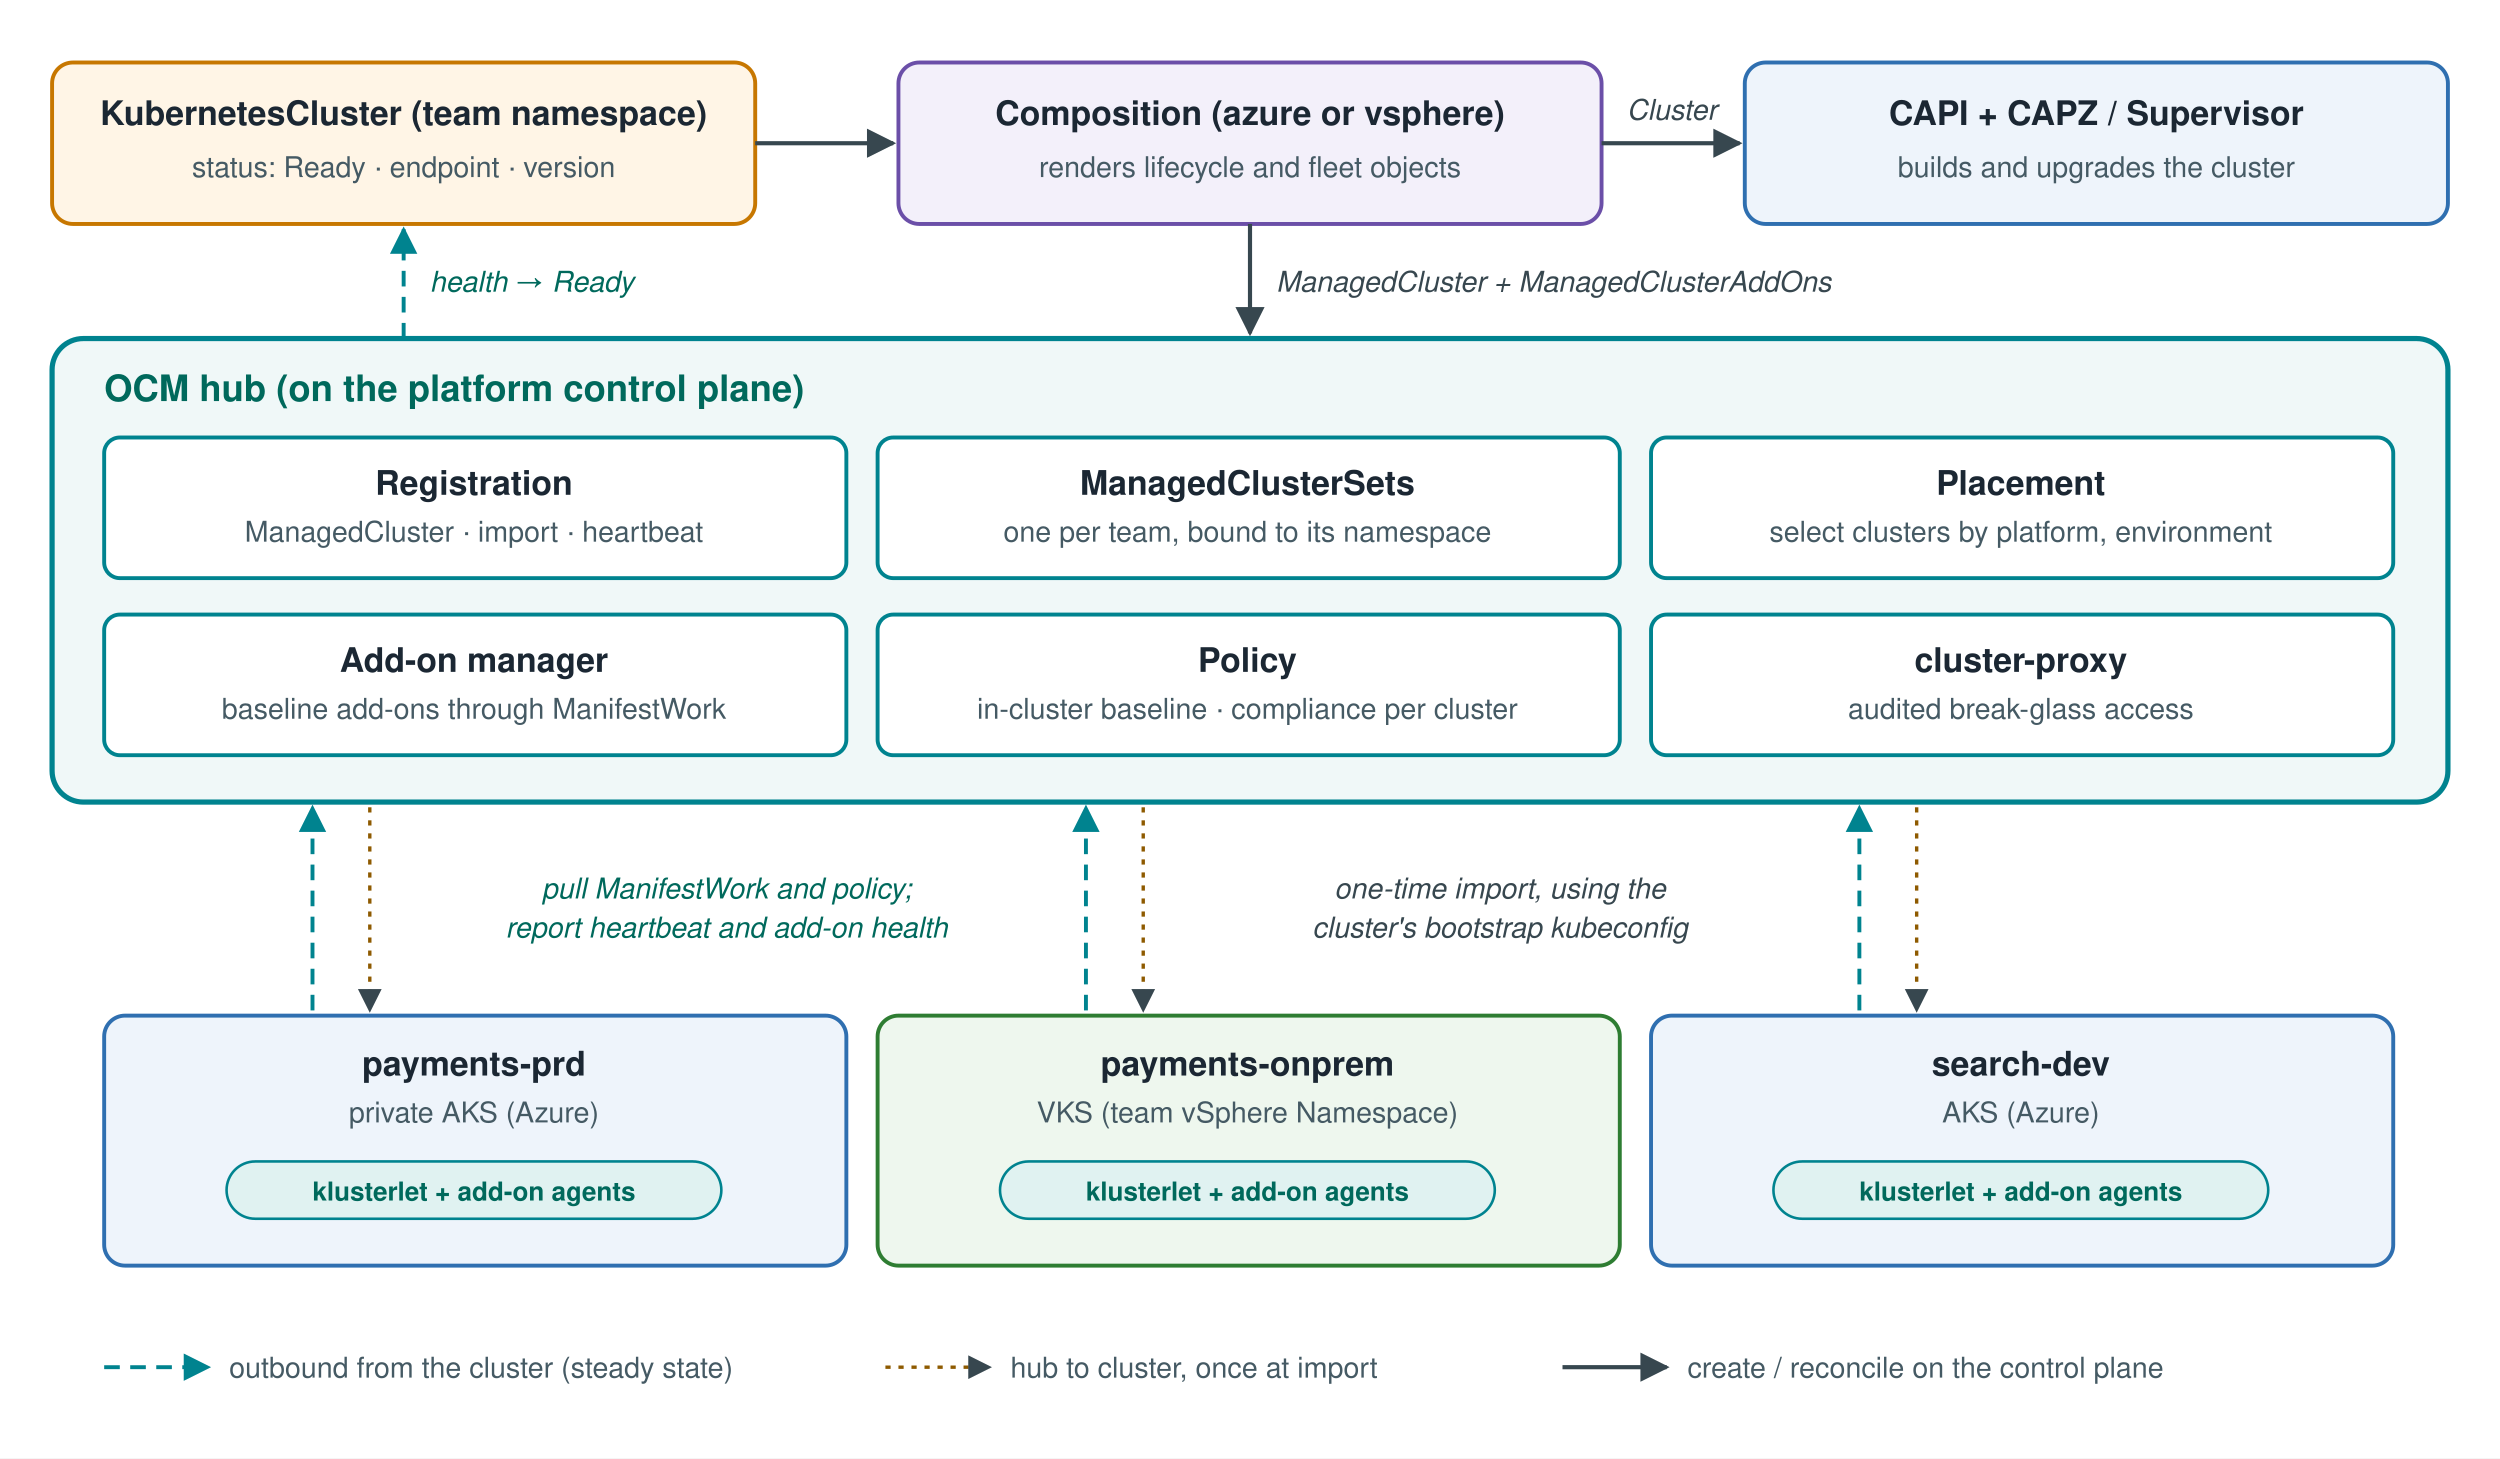
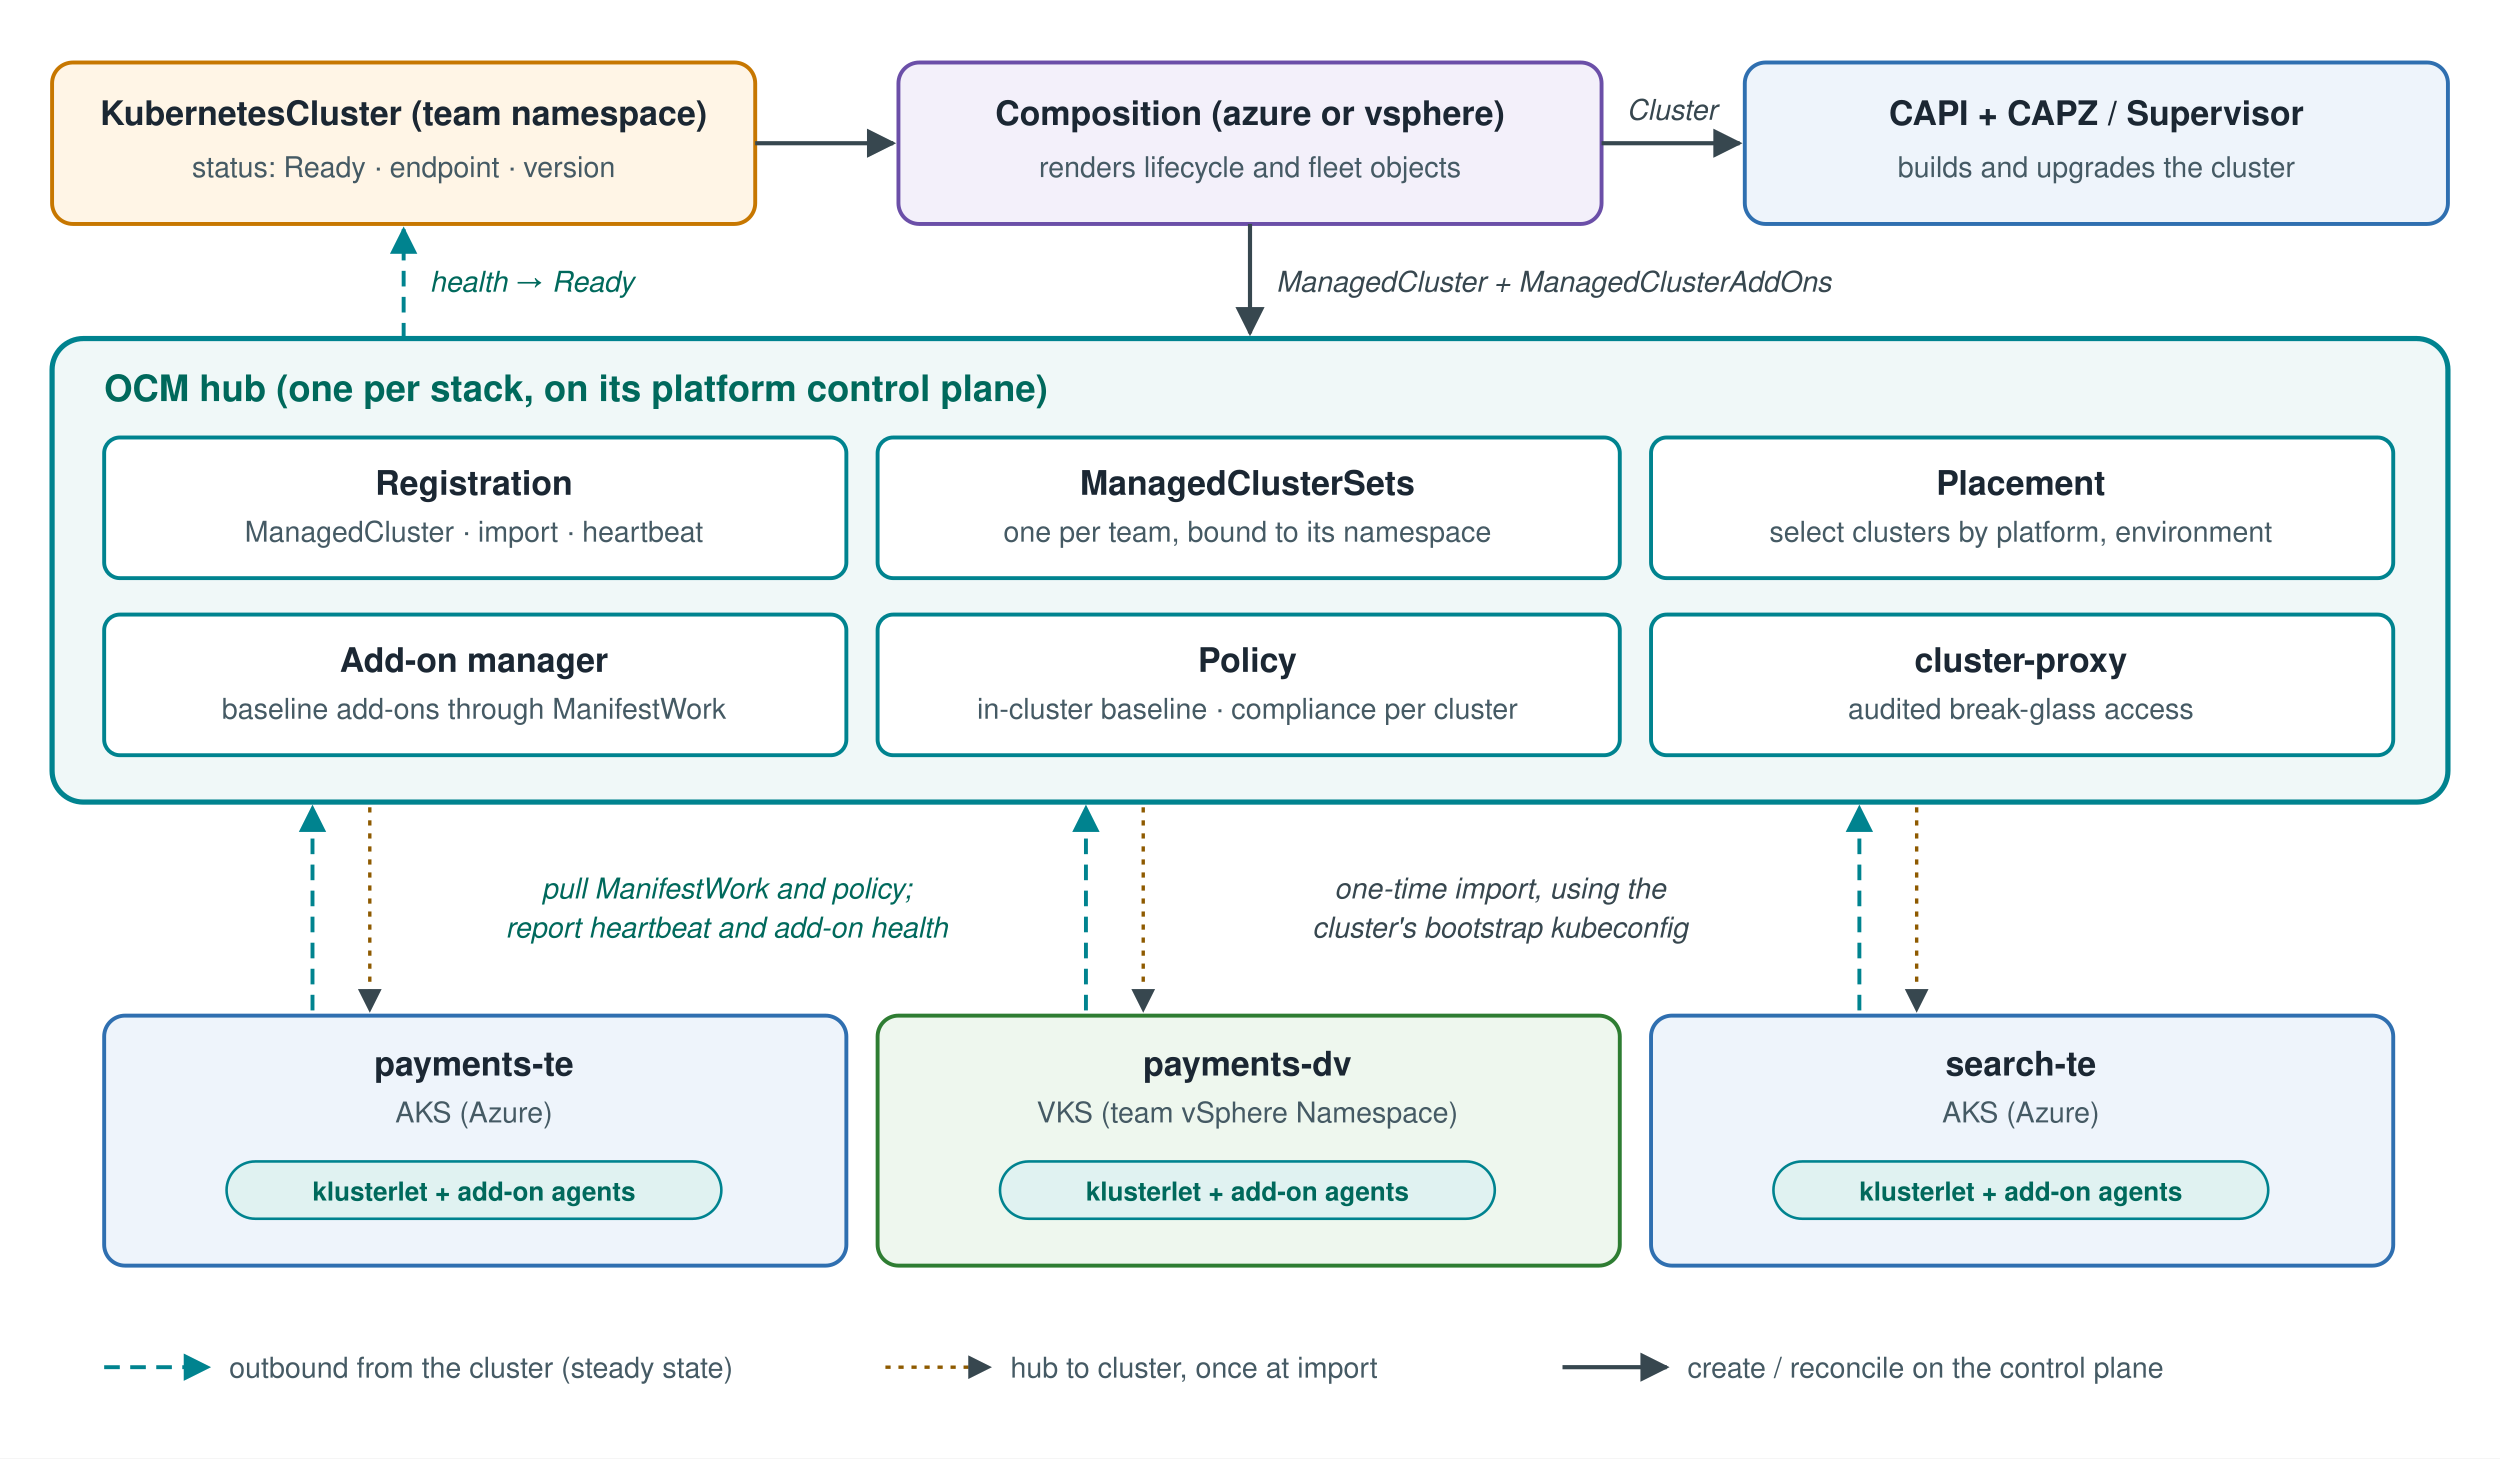
<svg xmlns="http://www.w3.org/2000/svg" width="960" height="560" viewBox="0 0 960 560" font-family="Segoe UI, Helvetica, Arial, sans-serif">
  <defs>
    <marker id="arrow" viewBox="0 0 10 10" refX="9" refY="5" markerWidth="7" markerHeight="7" orient="auto-start-reverse">
      <path d="M0,0 L10,5 L0,10 z" fill="#37474F" />
    </marker>
    <marker id="arrowOcm" viewBox="0 0 10 10" refX="9" refY="5" markerWidth="7" markerHeight="7" orient="auto-start-reverse">
      <path d="M0,0 L10,5 L0,10 z" fill="#00838F" />
    </marker>
    <style>
      .title { font-size: 13px; font-weight: 600; fill: #1B2733; }
      .sub   { font-size: 11px; fill: #455A64; }
      .gocm  { font-size: 14px; font-weight: 700; fill: #00695C; }
      .lbl   { font-size: 11px; fill: #37474F; font-style: italic; }
      .lblo  { font-size: 11px; fill: #00695C; font-style: italic; }
      .xp    { fill: #F3F0FA; stroke: #6B4FA8; stroke-width: 1.5; }
      .capi  { fill: #EEF4FB; stroke: #2F6FB0; stroke-width: 1.5; }
      .ocm   { fill: #FFFFFF; stroke: #00838F; stroke-width: 1.5; }
      .pill  { fill: #E0F2F1; stroke: #00838F; stroke-width: 1; }
      .ptxt  { font-size: 10px; font-weight: 600; fill: #00695C; }
      .flow  { stroke: #37474F; stroke-width: 1.6; fill: none; marker-end: url(#arrow); }
      .pull  { stroke: #00838F; stroke-width: 1.5; fill: none; stroke-dasharray: 6 4; marker-end: url(#arrowOcm); }
      .once  { stroke: #8E5A00; stroke-width: 1.3; fill: none; stroke-dasharray: 2 3; marker-end: url(#arrow); }
    </style>
  </defs>
  <rect width="960" height="560" fill="#FFFFFF" />
  <rect x="20" y="24" width="270" height="62" rx="8" fill="#FFF5E6" stroke="#C77700" stroke-width="1.5" />
  <text x="155" y="48" text-anchor="middle" class="title">KubernetesCluster (team namespace)</text>
  <text x="155" y="68" text-anchor="middle" class="sub">status: Ready · endpoint · version</text>
  <rect x="345" y="24" width="270" height="62" rx="8" class="xp" />
  <text x="480" y="48" text-anchor="middle" class="title">Composition (azure or vsphere)</text>
  <text x="480" y="68" text-anchor="middle" class="sub">renders lifecycle and fleet objects</text>
  <rect x="670" y="24" width="270" height="62" rx="8" class="capi" />
  <text x="805" y="48" text-anchor="middle" class="title">CAPI + CAPZ / Supervisor</text>
  <text x="805" y="68" text-anchor="middle" class="sub">builds and upgrades the cluster</text>
  <line x1="290" y1="55" x2="343" y2="55" class="flow" />
  <line x1="615" y1="55" x2="668" y2="55" class="flow" />
  <text x="642" y="46" text-anchor="middle" class="lbl">Cluster</text>
  <line x1="480" y1="86" x2="480" y2="128" class="flow" />
  <text x="490" y="112" class="lbl">ManagedCluster + ManagedClusterAddOns</text>
  <line x1="155" y1="130" x2="155" y2="88" class="pull" />
  <text x="165" y="112" class="lblo">health → Ready</text>
  <rect x="20" y="130" width="920" height="178" rx="12" fill="#F0F8F8" stroke="#00838F" stroke-width="2" />
-   <text x="40" y="154" class="gocm">OCM hub (on the platform control plane)</text>
+   <text x="40" y="154" class="gocm">OCM hub (one per stack, on its platform control plane)</text>
  <rect x="40" y="168" width="285" height="54" rx="6" class="ocm" />
  <text x="182" y="190" text-anchor="middle" class="title">Registration</text>
  <text x="182" y="208" text-anchor="middle" class="sub">ManagedCluster · import · heartbeat</text>
  <rect x="337" y="168" width="285" height="54" rx="6" class="ocm" />
  <text x="479" y="190" text-anchor="middle" class="title">ManagedClusterSets</text>
  <text x="479" y="208" text-anchor="middle" class="sub">one per team, bound to its namespace</text>
  <rect x="634" y="168" width="285" height="54" rx="6" class="ocm" />
  <text x="776" y="190" text-anchor="middle" class="title">Placement</text>
  <text x="776" y="208" text-anchor="middle" class="sub">select clusters by platform, environment</text>
  <rect x="40" y="236" width="285" height="54" rx="6" class="ocm" />
  <text x="182" y="258" text-anchor="middle" class="title">Add-on manager</text>
  <text x="182" y="276" text-anchor="middle" class="sub">baseline add-ons through ManifestWork</text>
  <rect x="337" y="236" width="285" height="54" rx="6" class="ocm" />
  <text x="479" y="258" text-anchor="middle" class="title">Policy</text>
  <text x="479" y="276" text-anchor="middle" class="sub">in-cluster baseline · compliance per cluster</text>
  <rect x="634" y="236" width="285" height="54" rx="6" class="ocm" />
  <text x="776" y="258" text-anchor="middle" class="title">cluster-proxy</text>
  <text x="776" y="276" text-anchor="middle" class="sub">audited break-glass access</text>
  <rect x="40" y="390" width="285" height="96" rx="8" fill="#EEF4FB" stroke="#2F6FB0" stroke-width="1.5" />
-   <text x="182" y="413" text-anchor="middle" class="title">payments-prd</text>
-   <text x="182" y="431" text-anchor="middle" class="sub">private AKS (Azure)</text>
+   <text x="182" y="413" text-anchor="middle" class="title">payments-te</text>
+   <text x="182" y="431" text-anchor="middle" class="sub">AKS (Azure)</text>
  <rect x="87" y="446" width="190" height="22" rx="11" class="pill" />
  <text x="182" y="461" text-anchor="middle" class="ptxt">klusterlet + add-on agents</text>
  <rect x="337" y="390" width="285" height="96" rx="8" fill="#EEF7EE" stroke="#2E7D32" stroke-width="1.5" />
-   <text x="479" y="413" text-anchor="middle" class="title">payments-onprem</text>
+   <text x="479" y="413" text-anchor="middle" class="title">payments-dv</text>
  <text x="479" y="431" text-anchor="middle" class="sub">VKS (team vSphere Namespace)</text>
  <rect x="384" y="446" width="190" height="22" rx="11" class="pill" />
  <text x="479" y="461" text-anchor="middle" class="ptxt">klusterlet + add-on agents</text>
  <rect x="634" y="390" width="285" height="96" rx="8" fill="#EEF4FB" stroke="#2F6FB0" stroke-width="1.5" />
-   <text x="776" y="413" text-anchor="middle" class="title">search-dev</text>
+   <text x="776" y="413" text-anchor="middle" class="title">search-te</text>
  <text x="776" y="431" text-anchor="middle" class="sub">AKS (Azure)</text>
  <rect x="681" y="446" width="190" height="22" rx="11" class="pill" />
  <text x="776" y="461" text-anchor="middle" class="ptxt">klusterlet + add-on agents</text>
  <line x1="120" y1="388" x2="120" y2="310" class="pull" />
  <line x1="417" y1="388" x2="417" y2="310" class="pull" />
  <line x1="714" y1="388" x2="714" y2="310" class="pull" />
  <text x="279" y="345" text-anchor="middle" class="lblo">pull ManifestWork and policy;</text>
  <text x="279" y="360" text-anchor="middle" class="lblo">report heartbeat and add-on health</text>
  <line x1="142" y1="310" x2="142" y2="388" class="once" />
  <line x1="439" y1="310" x2="439" y2="388" class="once" />
  <line x1="736" y1="310" x2="736" y2="388" class="once" />
  <text x="576" y="345" text-anchor="middle" class="lbl">one-time import, using the</text>
  <text x="576" y="360" text-anchor="middle" class="lbl">cluster's bootstrap kubeconfig</text>
  <line x1="40" y1="525" x2="80" y2="525" class="pull" />
  <text x="88" y="529" class="sub">outbound from the cluster (steady state)</text>
  <line x1="340" y1="525" x2="380" y2="525" class="once" />
  <text x="388" y="529" class="sub">hub to cluster, once at import</text>
  <line x1="600" y1="525" x2="640" y2="525" class="flow" />
  <text x="648" y="529" class="sub">create / reconcile on the control plane</text>
</svg>
